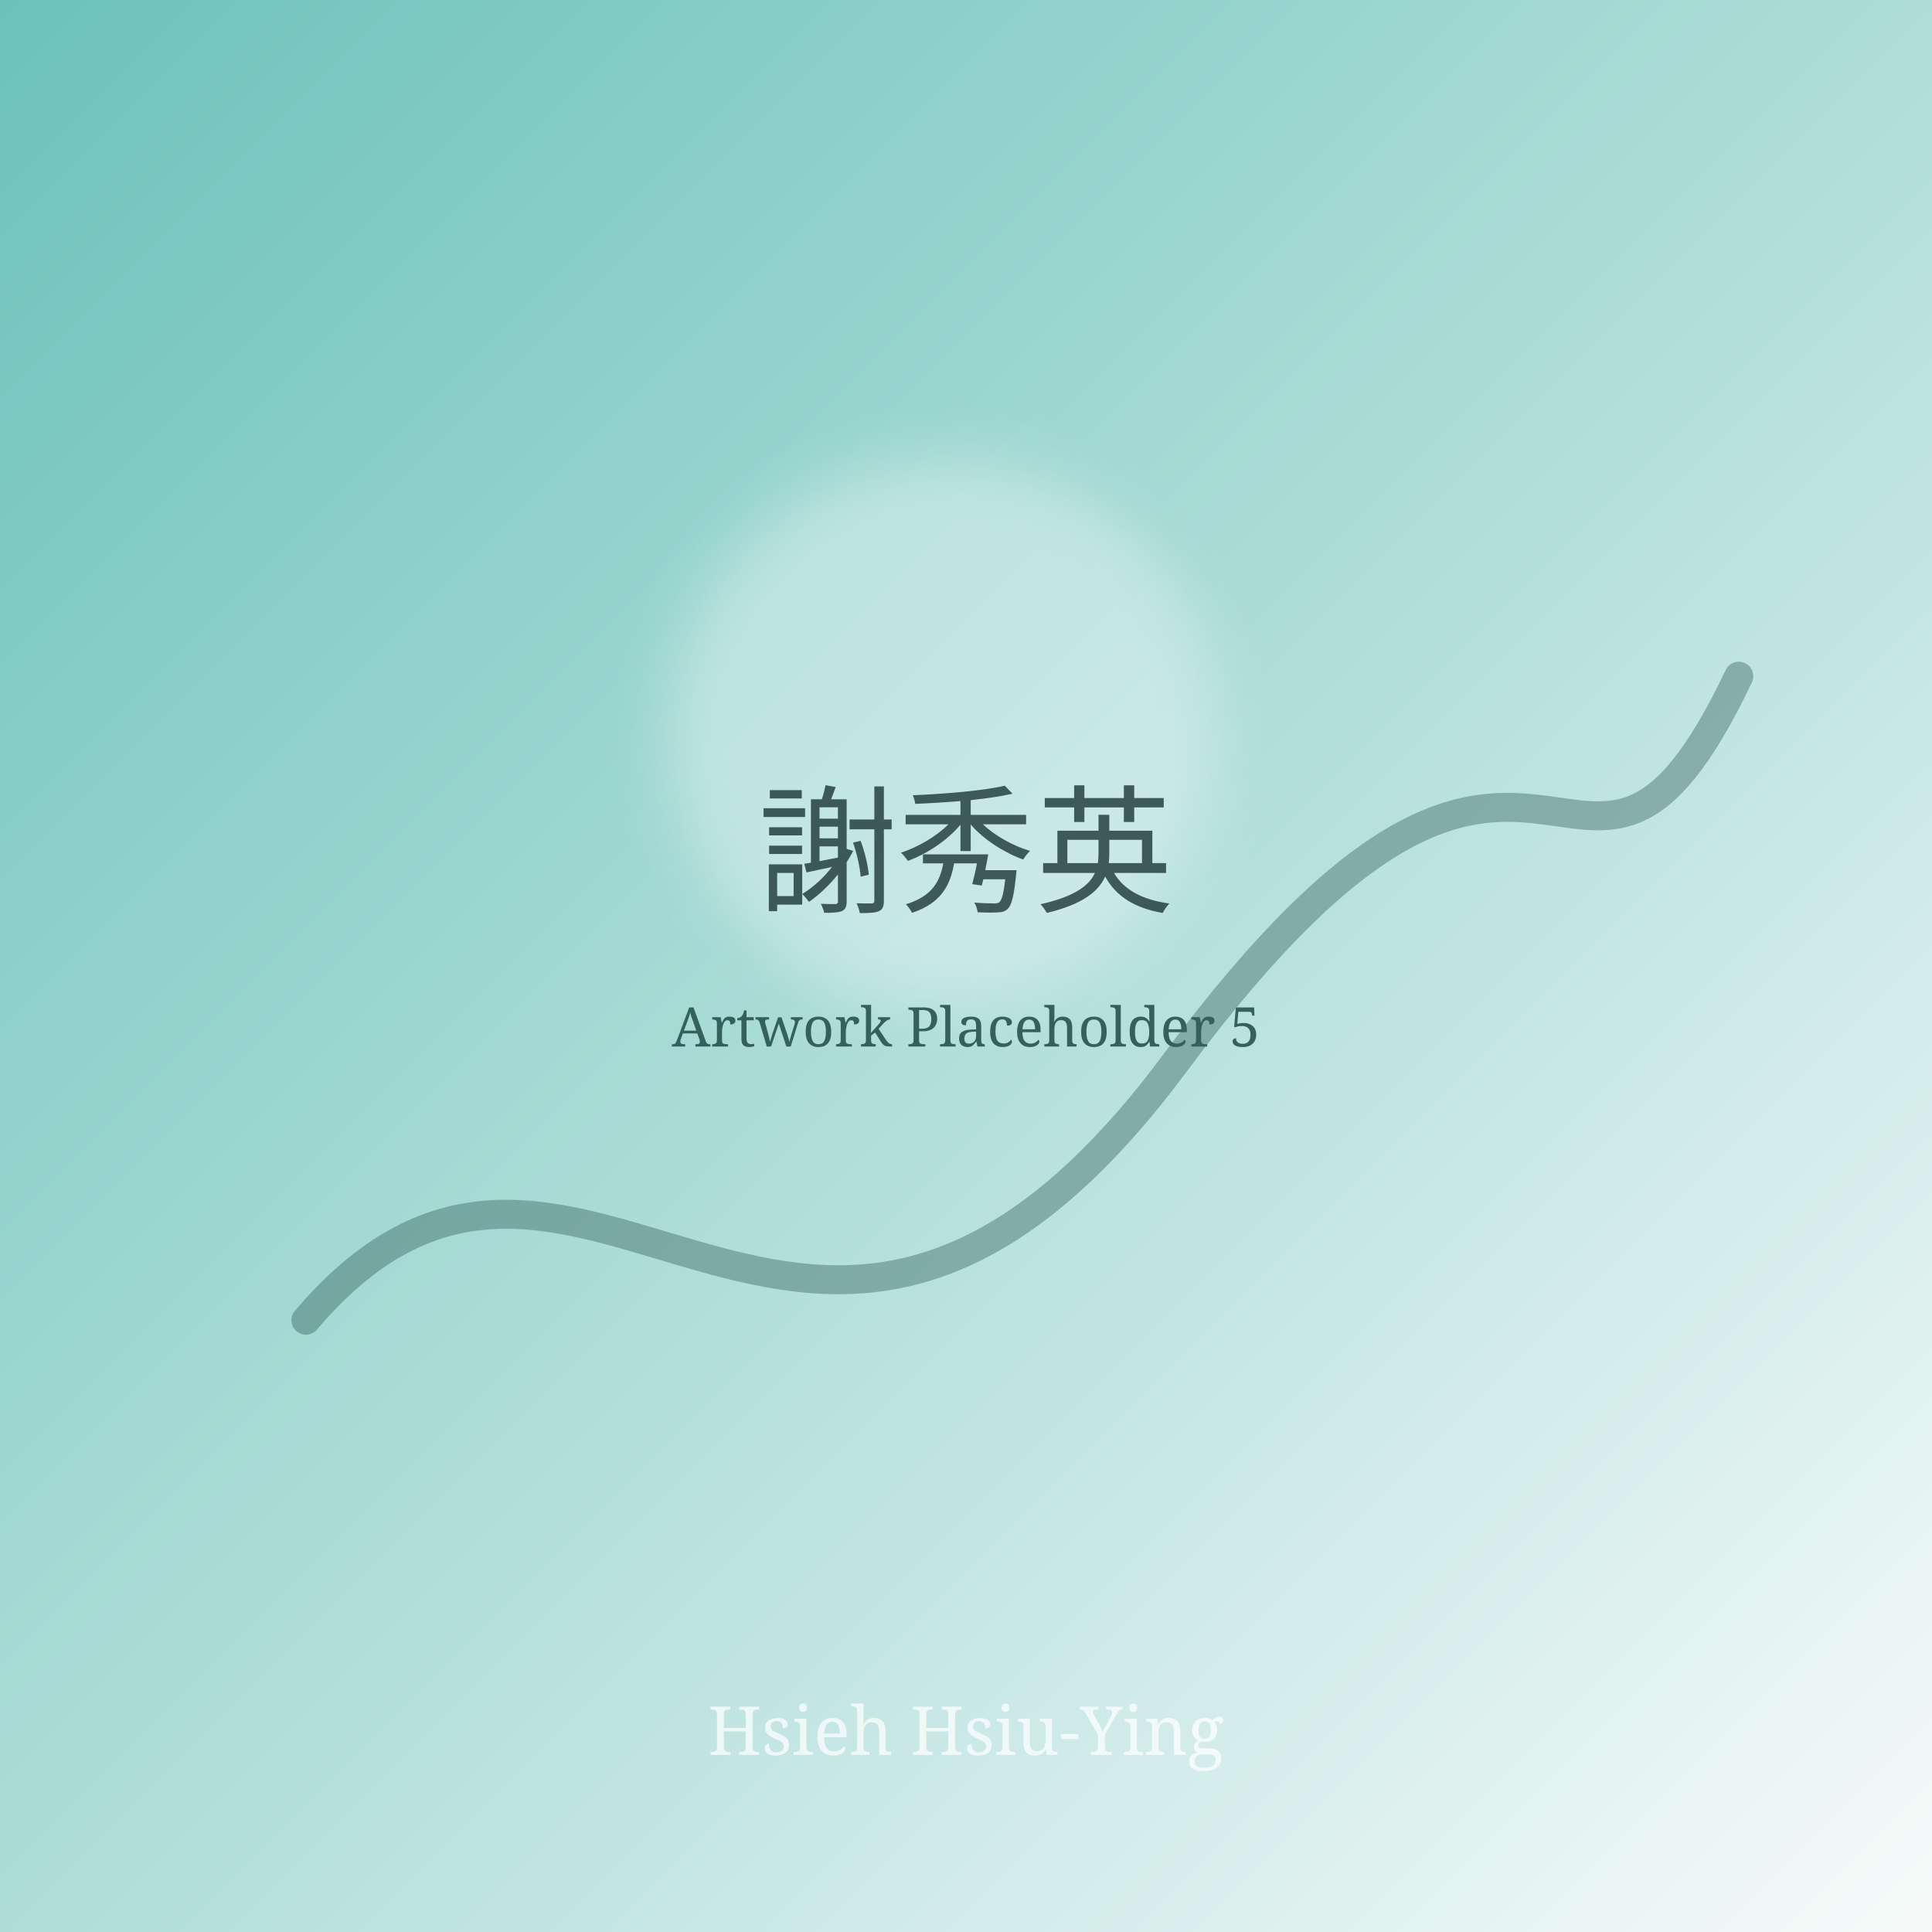
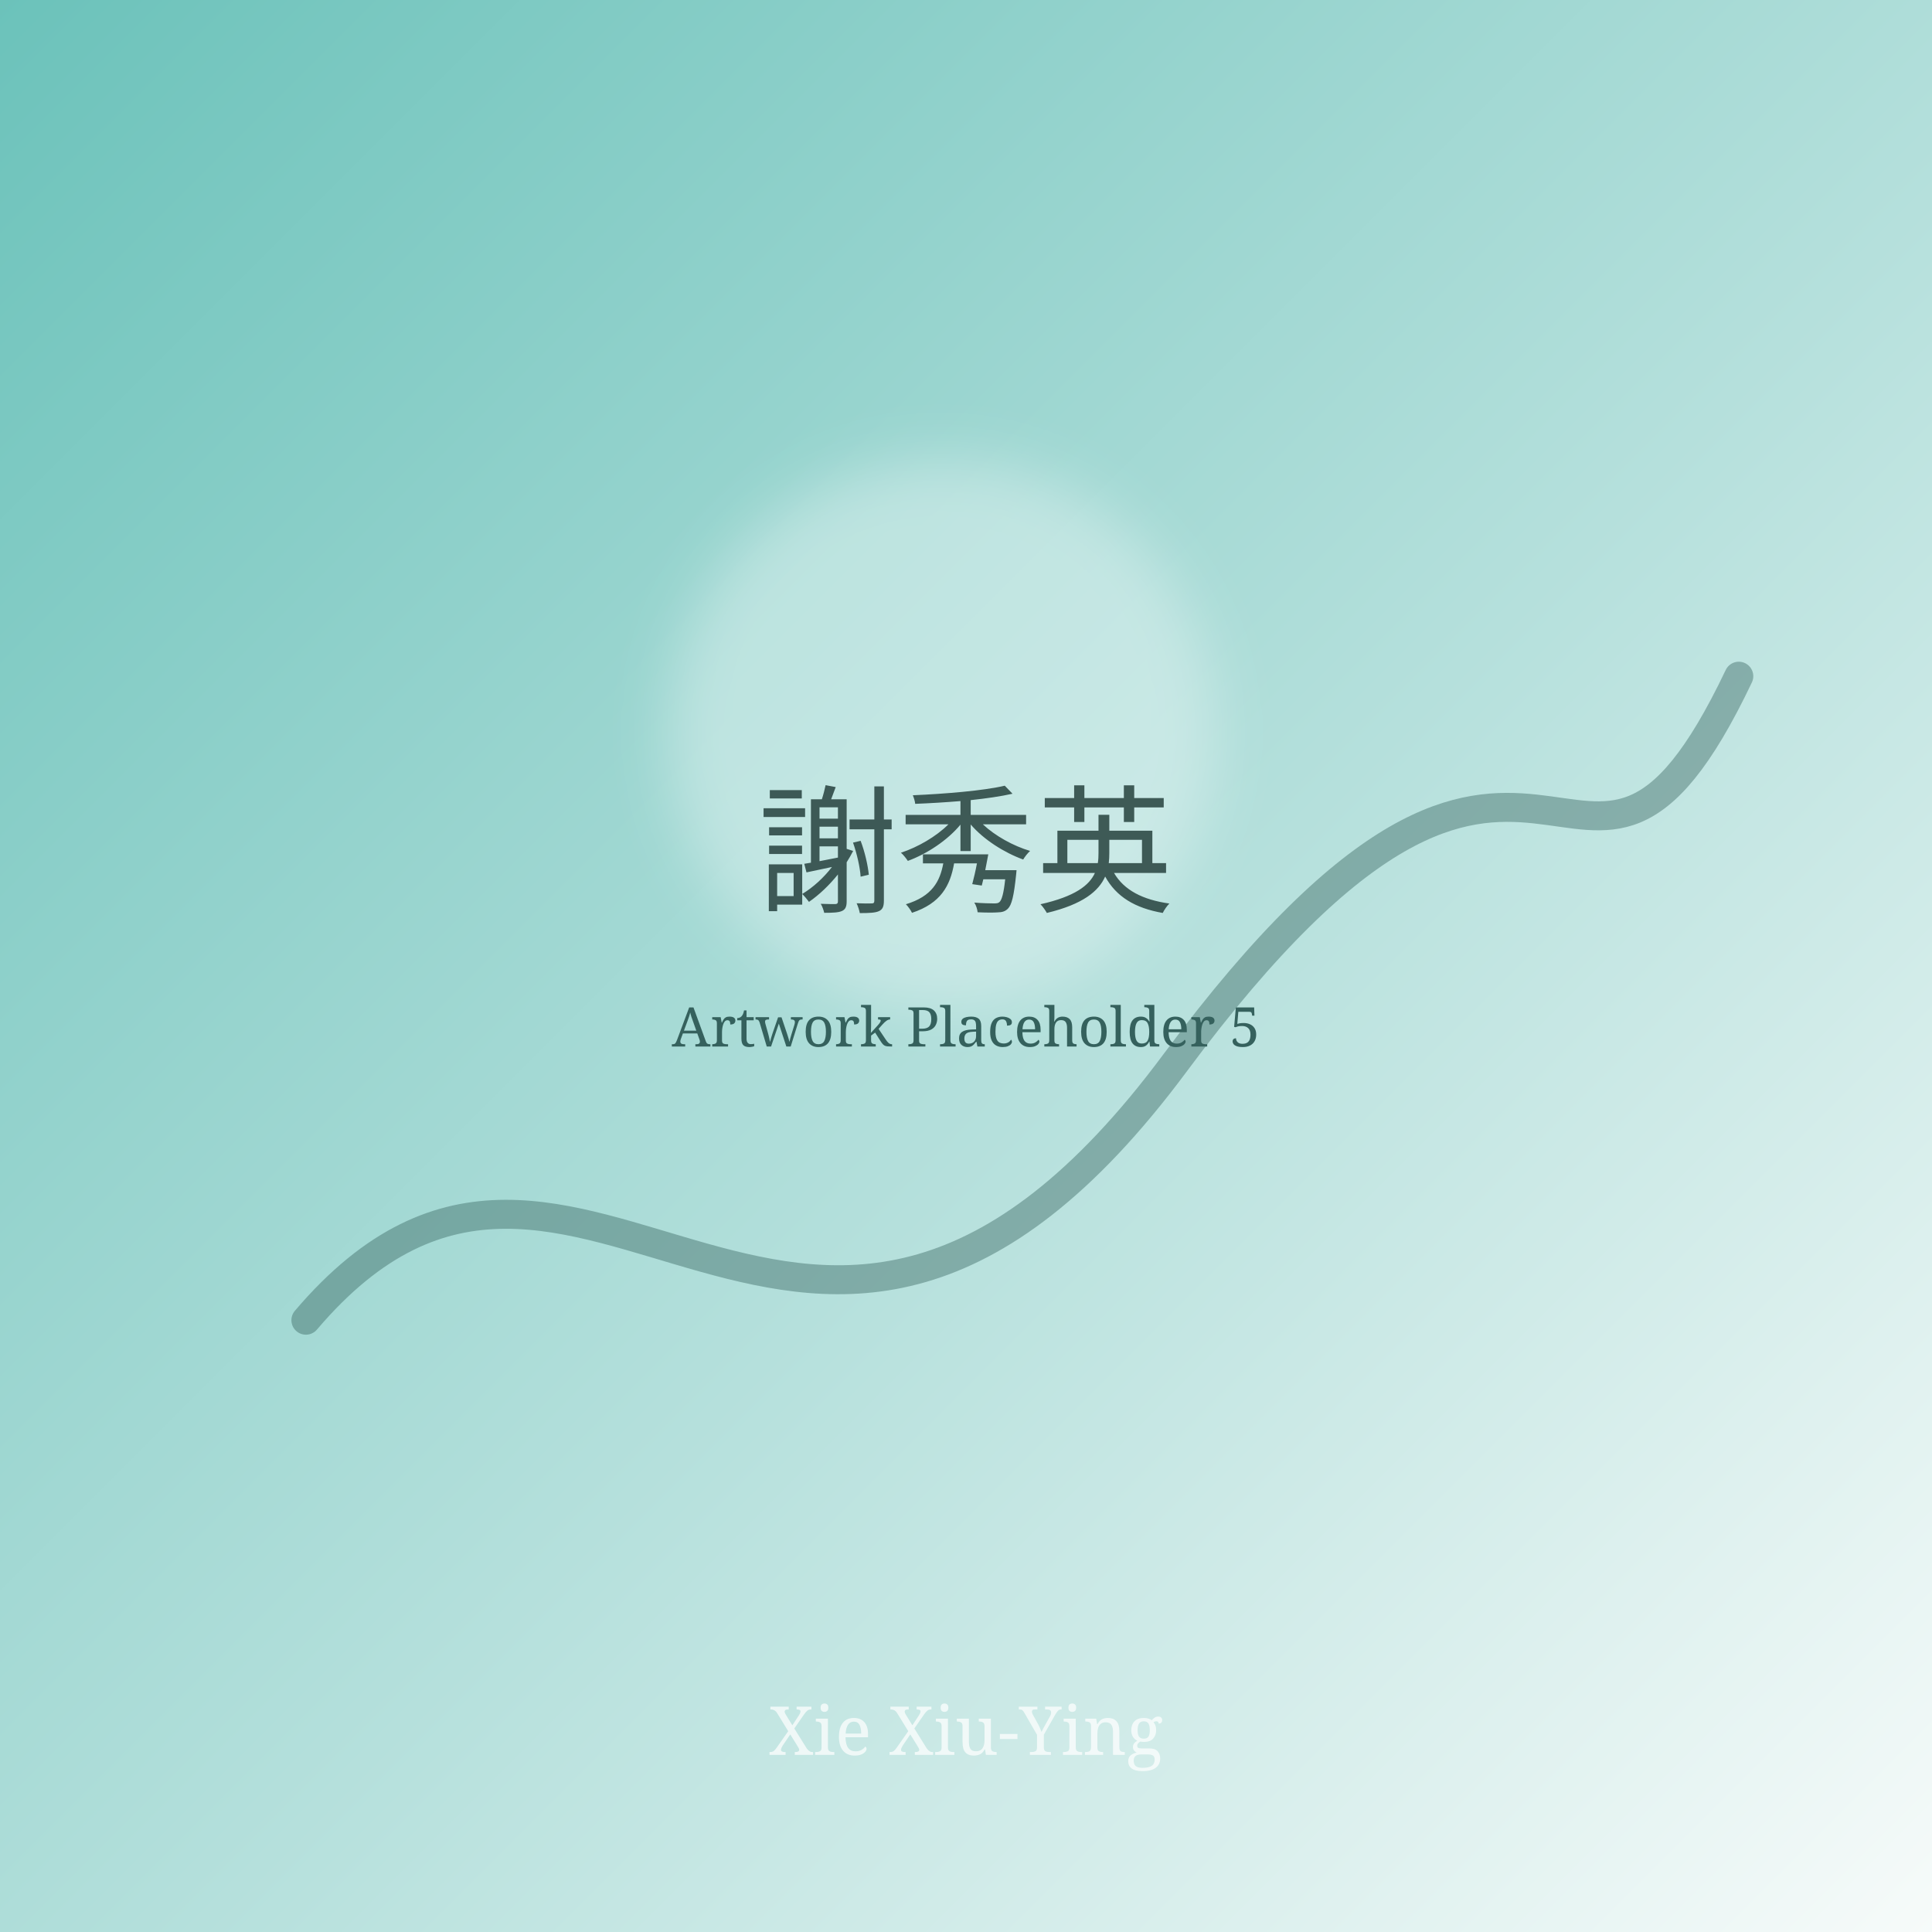
<svg xmlns="http://www.w3.org/2000/svg" viewBox="0 0 1200 1200">
  <defs>
    <linearGradient id="g" x1="0" x2="1" y1="0" y2="1">
      <stop stop-color="#6bc2ba" />
      <stop offset=".55" stop-color="#b5e0dc" />
      <stop offset="1" stop-color="#f7fbfa" />
    </linearGradient>
    <filter id="blur">
      <feGaussianBlur stdDeviation="18" />
    </filter>
  </defs>
  <rect width="1200" height="1200" fill="url(#g)" />
  <circle cx="585" cy="455" r="170" fill="#ffffff55" filter="url(#blur)" />
  <path d="M190 820 C360 620 500 970 730 660 S980 630 1080 420" fill="none" stroke="#35615d" stroke-width="18" stroke-linecap="round" opacity=".42" />
  <text x="600" y="560" text-anchor="middle" font-family="serif" font-size="86" fill="#203a37" opacity=".82">謝秀英</text>
  <text x="600" y="650" text-anchor="middle" font-family="serif" font-size="34" fill="#35615d">Artwork Placeholder 5</text>
-   <text x="600" y="1090" text-anchor="middle" font-family="serif" font-size="42" fill="#ffffff" opacity=".72">Hsieh Hsiu-Ying</text>
+   <text x="600" y="1090" text-anchor="middle" font-family="serif" font-size="42" fill="#ffffff" opacity=".72">Xie Xiu-Ying</text>
</svg>
